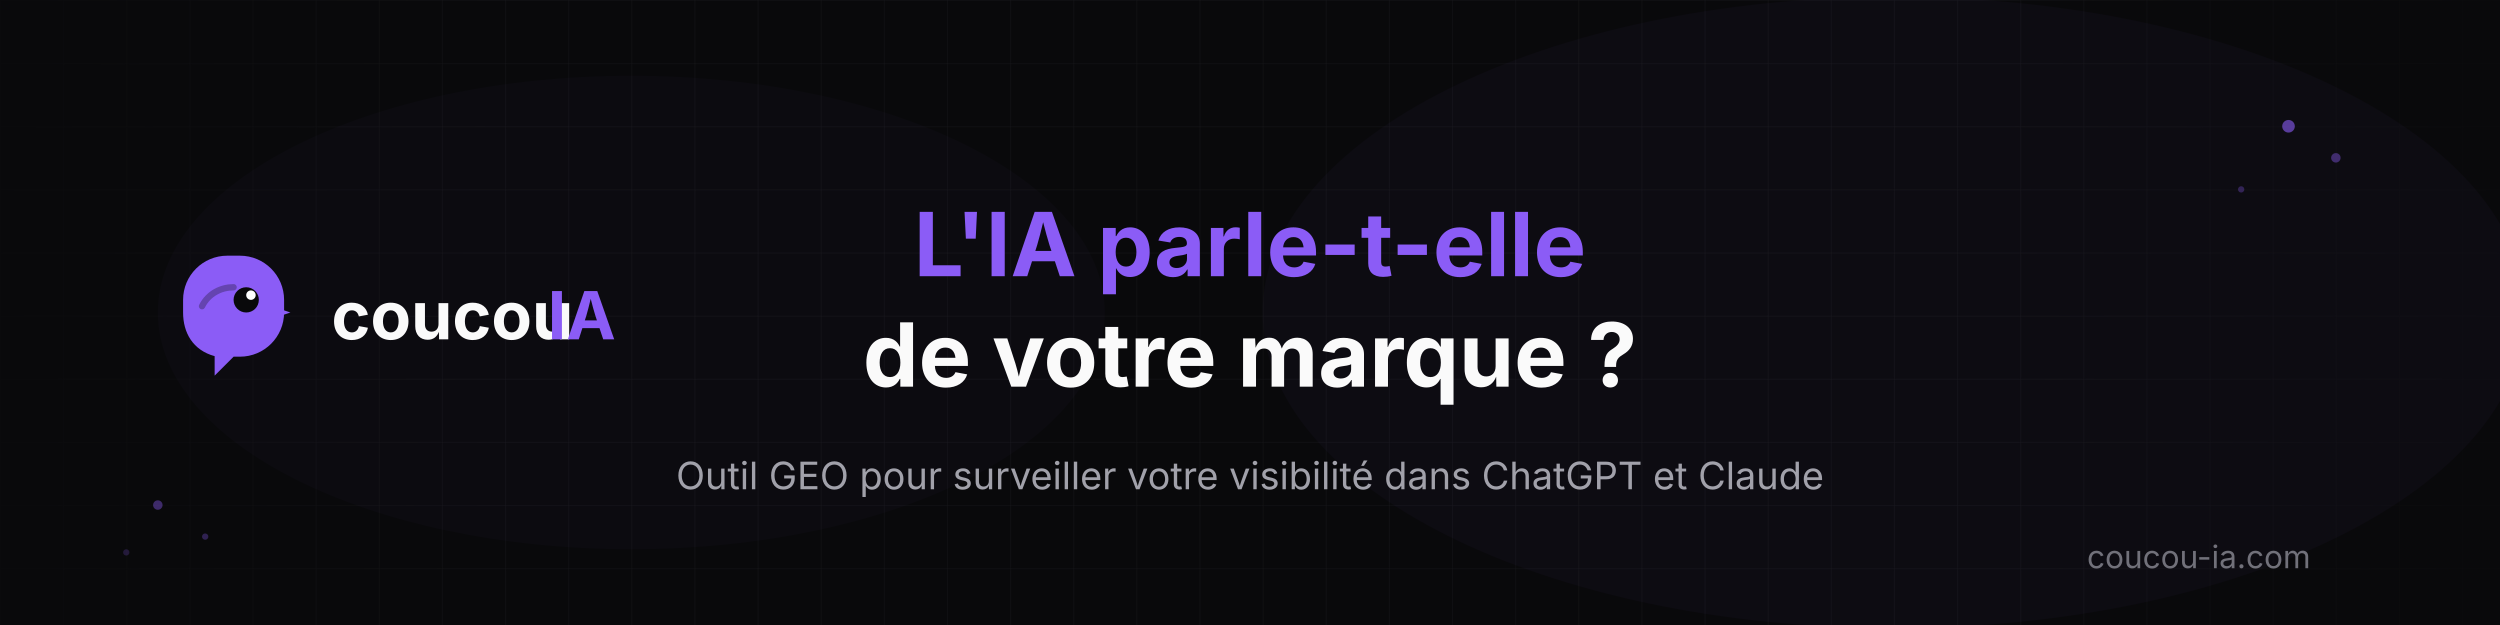
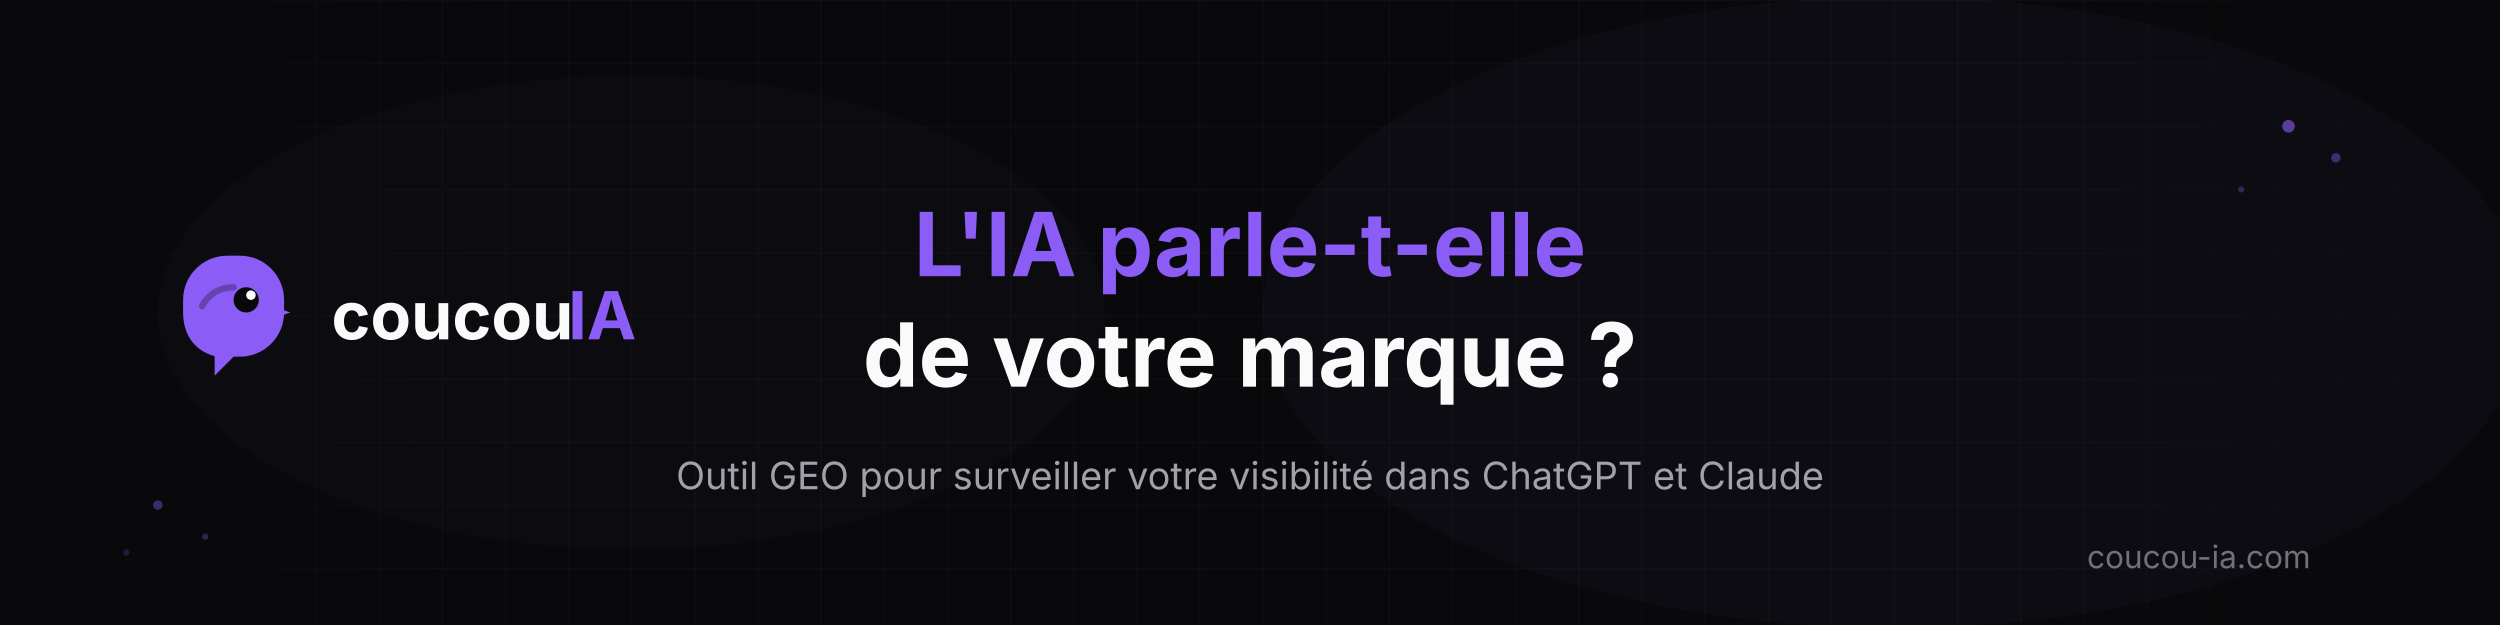
<svg xmlns="http://www.w3.org/2000/svg" width="1584" height="396" viewBox="0 0 1584 396" fill="none">
  <rect width="1584" height="396" fill="#09090b" />
  <defs>
    <pattern id="grid" width="40" height="40" patternUnits="userSpaceOnUse">
      <path d="M 40 0 L 0 0 0 40" fill="none" stroke="#27272a" stroke-width="0.5" />
    </pattern>
    <linearGradient id="fadeGrid" x1="0%" y1="0%" x2="100%" y2="0%">
      <stop offset="0%" stop-color="#09090b" stop-opacity="1" />
      <stop offset="20%" stop-color="#09090b" stop-opacity="0" />
      <stop offset="80%" stop-color="#09090b" stop-opacity="0" />
      <stop offset="100%" stop-color="#09090b" stop-opacity="1" />
    </linearGradient>
    <mask id="gridMask">
      <rect width="1584" height="396" fill="white" />
      <rect width="1584" height="396" fill="url(#fadeGrid)" />
    </mask>
  </defs>
  <rect width="1584" height="396" fill="url(#grid)" mask="url(#gridMask)" opacity="0.5" />
  <ellipse cx="1200" cy="198" rx="400" ry="200" fill="#8b5cf6" opacity="0.03" />
  <ellipse cx="400" cy="198" rx="300" ry="150" fill="#8b5cf6" opacity="0.02" />
  <g transform="translate(100, 150) scale(2)">
    <path d="M8 20C8 12.268 14.268 6 22 6h4c7.732 0 14 6.268 14 14v4c0 7.732-6.268 14-14 14h-2l-6 6v-6.17C11.058 35.93 8 30.374 8 24v-4z" fill="#8B5CF6" />
    <circle cx="28" cy="20" r="4" fill="#09090B" />
    <circle cx="29.5" cy="18.5" r="1.5" fill="#FFFFFF" />
    <path d="M36 22l6 2-6 2v-4z" fill="#8B5CF6" />
    <path d="M14 22c2-4 6-6 10-6" stroke="#09090B" stroke-width="2" stroke-linecap="round" opacity="0.3" />
  </g>
-   <text x="210" y="215" font-family="system-ui, -apple-system, sans-serif" font-size="42" font-weight="700" fill="#fafafa">
-     coucou
-   </text>
-   <text x="347" y="215" font-family="system-ui, -apple-system, sans-serif" font-size="42" font-weight="700" fill="#8b5cf6">
-     IA
-   </text>
+   <text x="210" y="215" font-family="system-ui, -apple-system, sans-serif" font-size="42" font-weight="700" fill="#fafafa">coucou</text>
+   <text x="360" y="215" font-family="system-ui, -apple-system, sans-serif" font-size="42" font-weight="700" fill="#8b5cf6">IA</text>
  <text x="792" y="175" font-family="system-ui, -apple-system, sans-serif" font-size="56" font-weight="700" fill="#8b5cf6" text-anchor="middle">
    L'IA parle-t-elle
  </text>
  <text x="792" y="245" font-family="system-ui, -apple-system, sans-serif" font-size="56" font-weight="700" fill="#fafafa" text-anchor="middle">
    de votre marque ?
  </text>
  <text x="792" y="310" font-family="system-ui, -apple-system, sans-serif" font-size="24" fill="#a1a1aa" text-anchor="middle">
    Outil GEO pour surveiller votre visibilité dans ChatGPT et Claude
  </text>
  <text x="1464" y="360" font-family="system-ui, -apple-system, sans-serif" font-size="20" fill="#71717a" text-anchor="end">
    coucou-ia.com
  </text>
  <circle cx="1450" cy="80" r="4" fill="#8b5cf6" opacity="0.6" />
  <circle cx="1480" cy="100" r="3" fill="#8b5cf6" opacity="0.4" />
  <circle cx="1420" cy="120" r="2" fill="#8b5cf6" opacity="0.3" />
  <circle cx="100" cy="320" r="3" fill="#8b5cf6" opacity="0.4" />
  <circle cx="130" cy="340" r="2" fill="#8b5cf6" opacity="0.3" />
  <circle cx="80" cy="350" r="2" fill="#8b5cf6" opacity="0.2" />
</svg>
